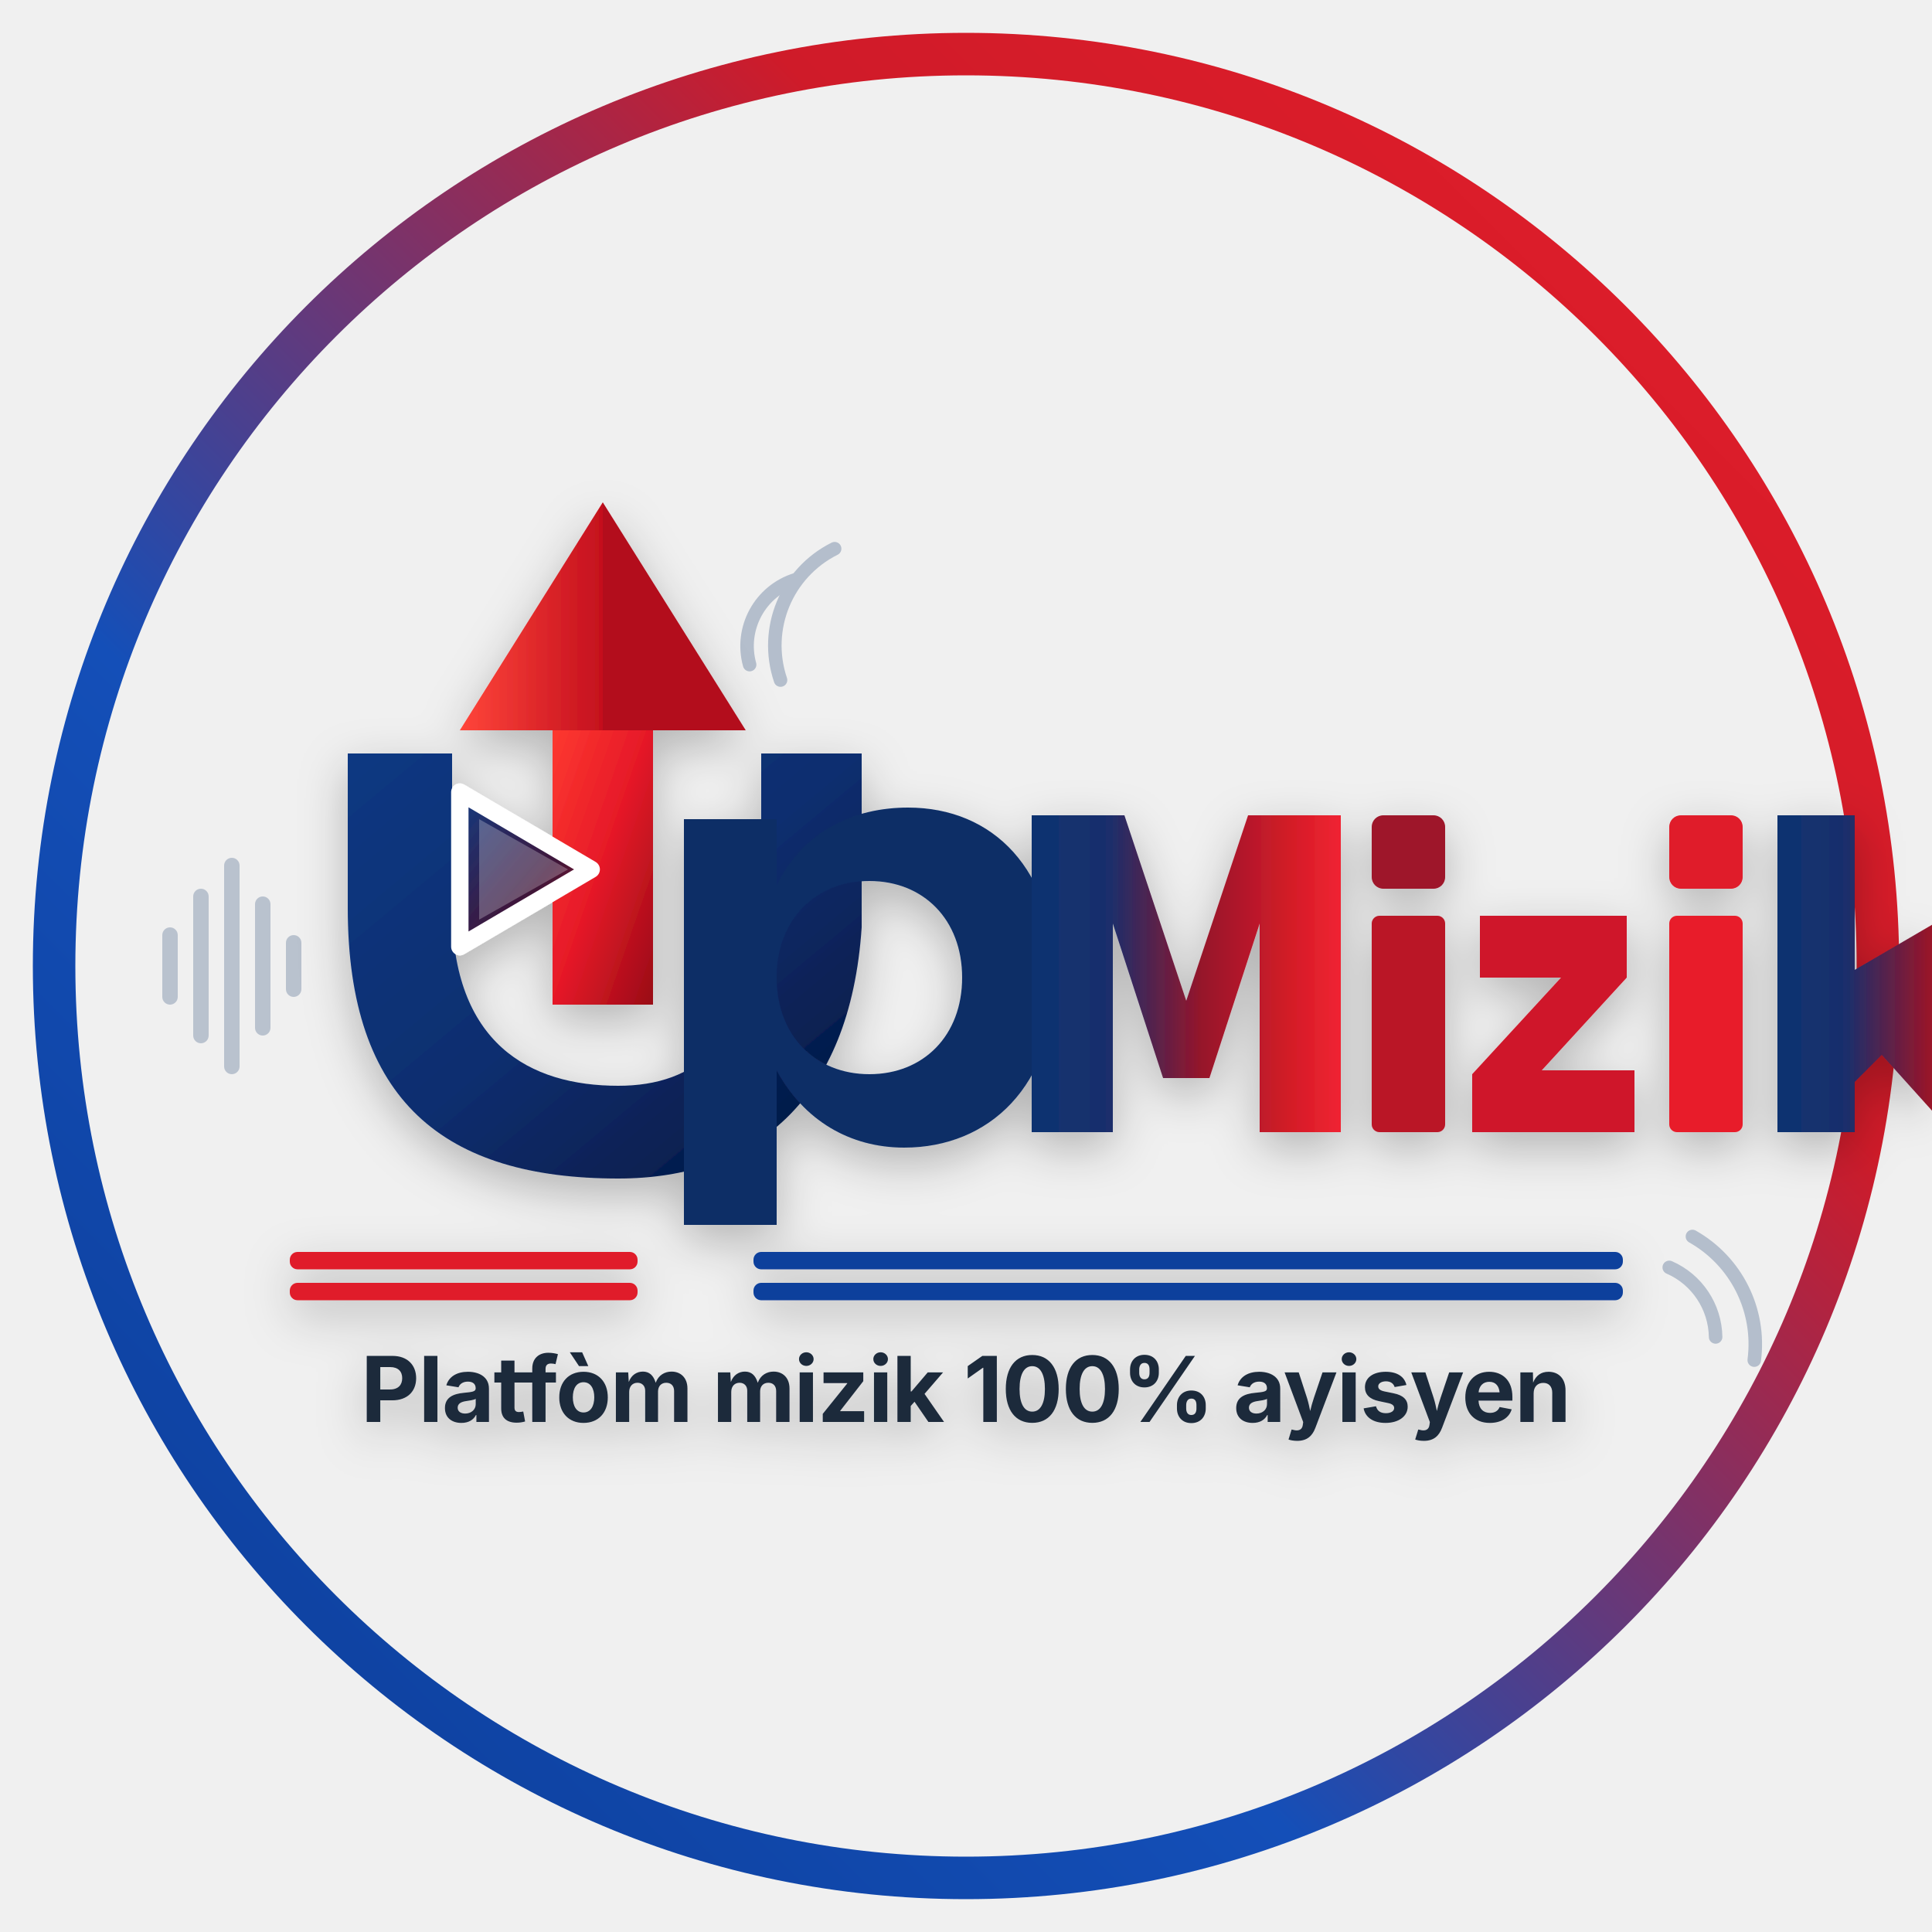
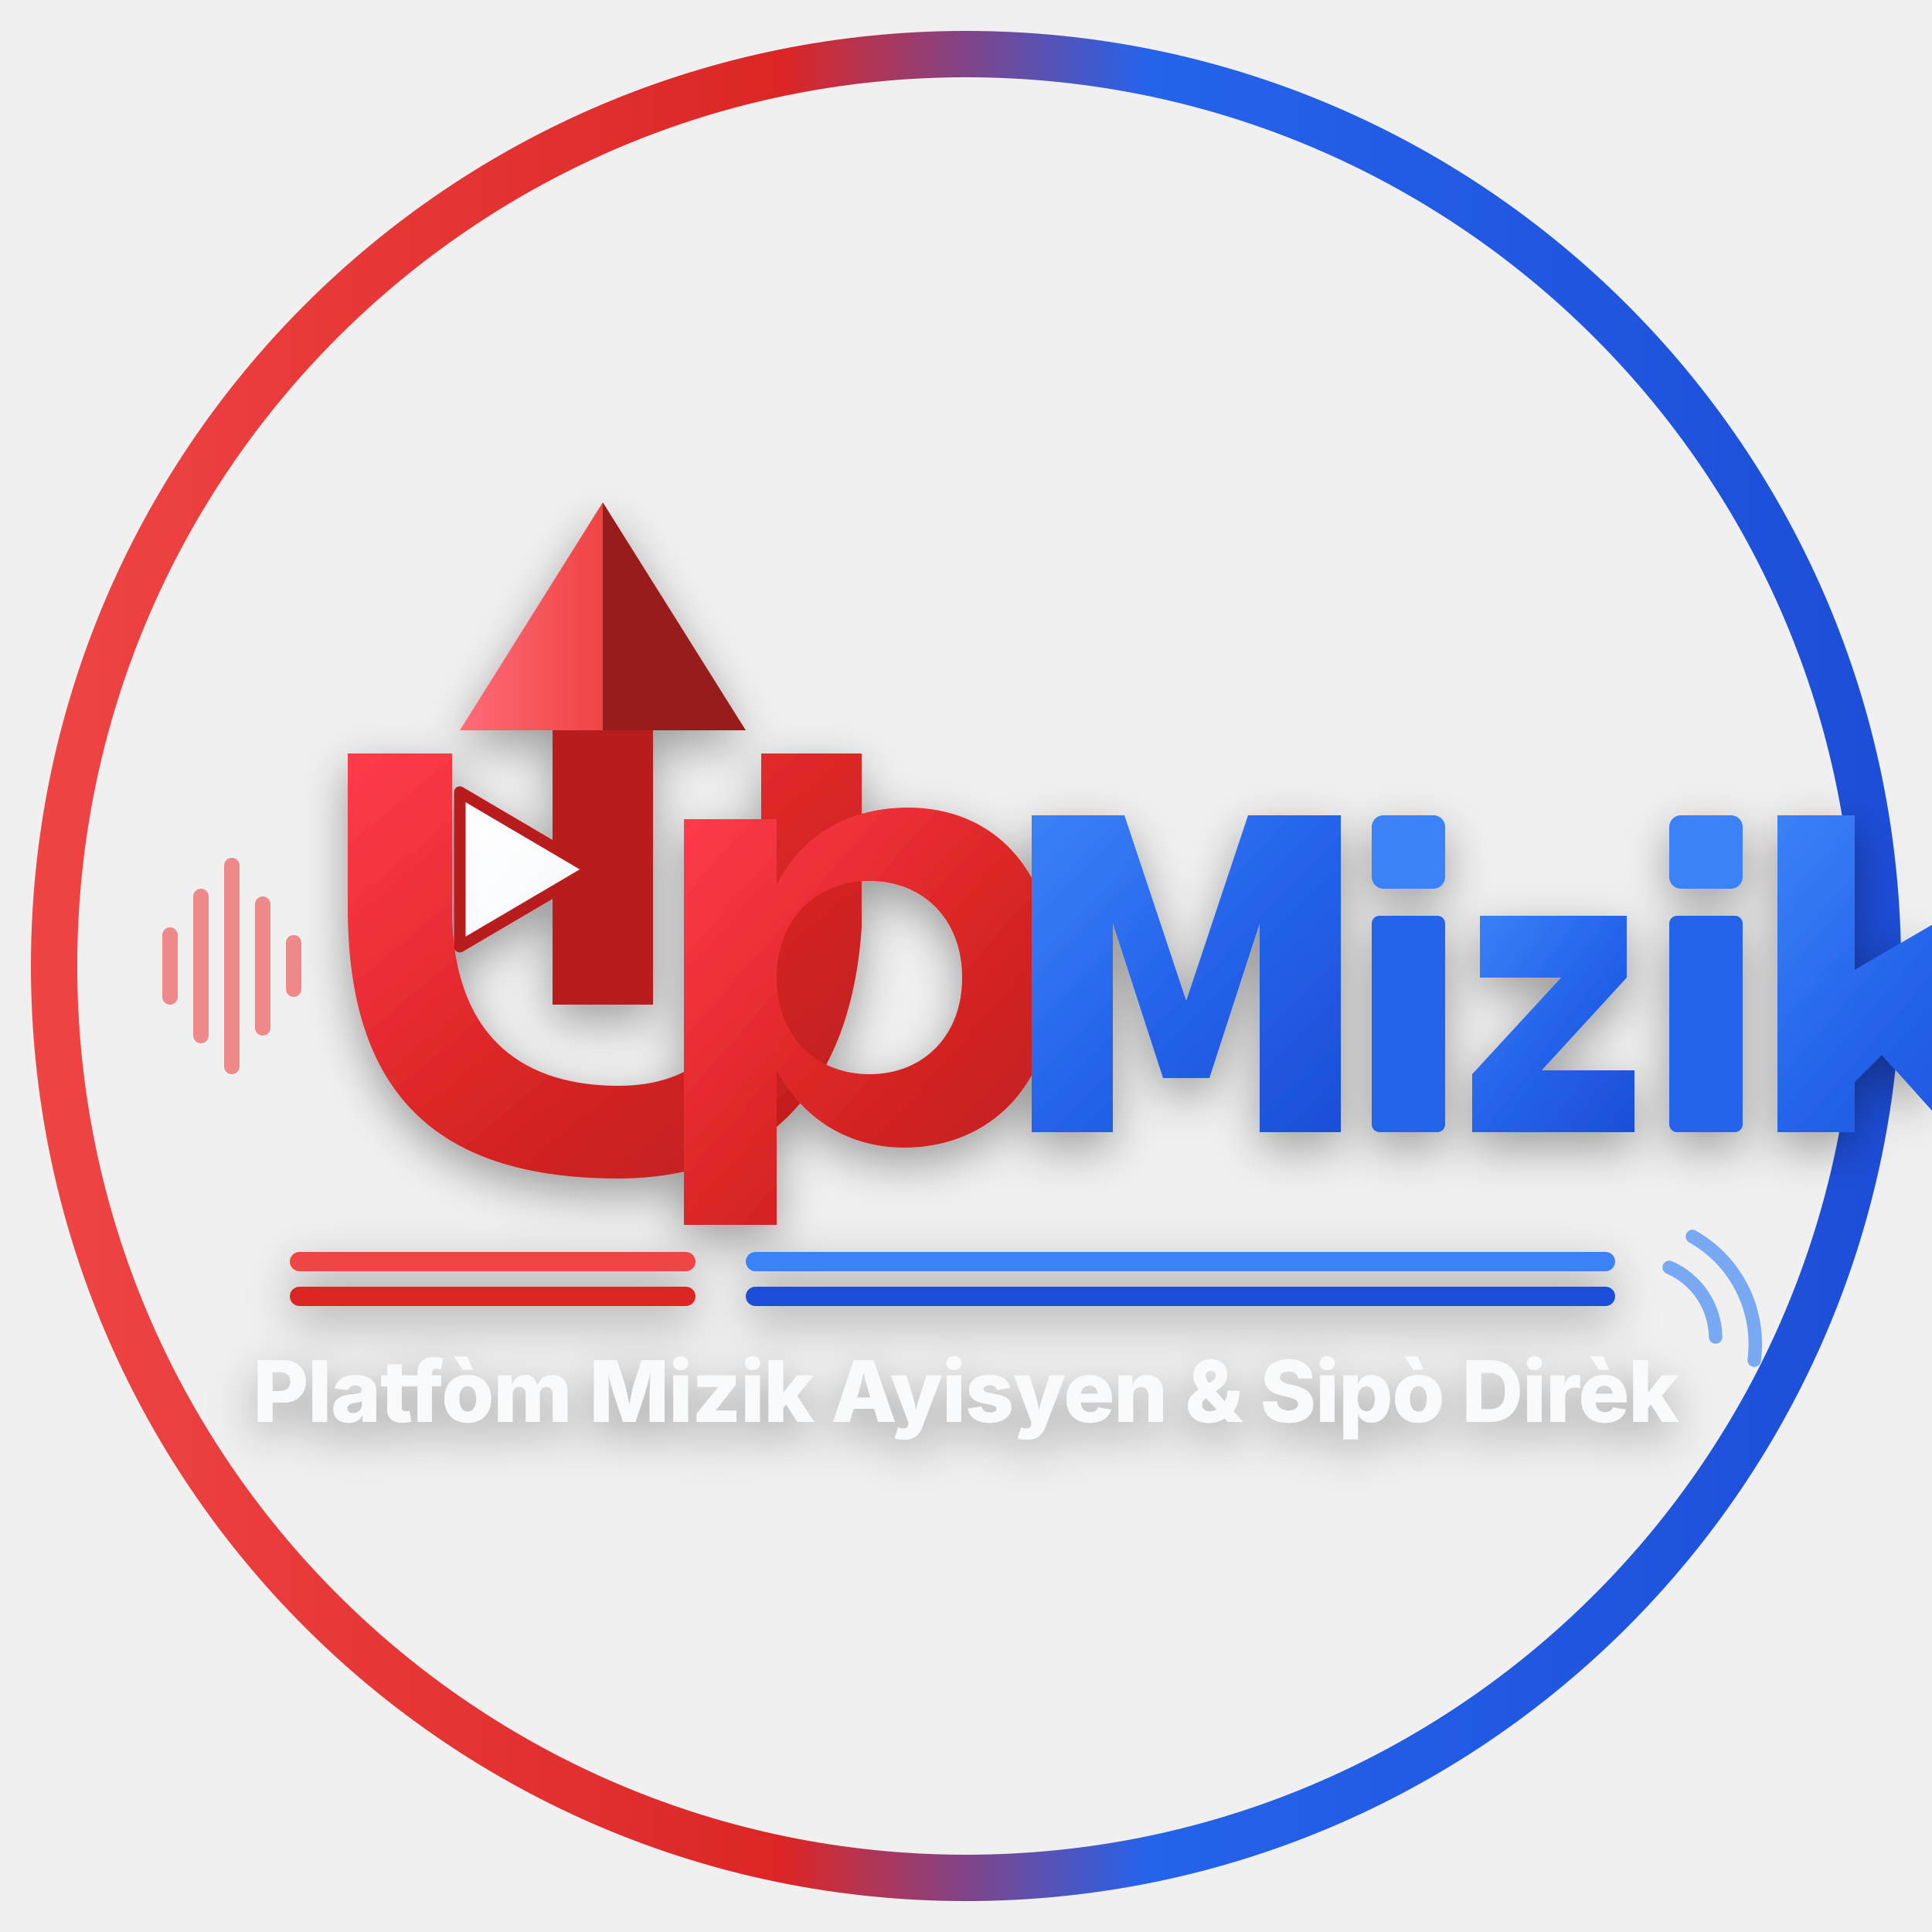
<svg xmlns="http://www.w3.org/2000/svg" viewBox="0 0 500 500" width="100%" height="100%">
  <defs>
-     <linearGradient id="ringGrad" x1="0%" y1="100%" x2="100%" y2="0%">
-       <stop offset="0%" stop-color="#0b3b95" />
-       <stop offset="35%" stop-color="#144fb8" />
-       <stop offset="70%" stop-color="#cf1b29" />
-       <stop offset="100%" stop-color="#e61e2a" />
+     <linearGradient id="ringGrad" x1="0%" y1="50%" x2="100%" y2="50%">
+       <stop offset="0%" stop-color="#ef4444" />
+       <stop offset="40%" stop-color="#dc2626" />
+       <stop offset="60%" stop-color="#2563eb" />
+       <stop offset="100%" stop-color="#1d4ed8" />
    </linearGradient>
-     <linearGradient id="arrowGrad" x1="0%" y1="0%" x2="100%" y2="100%">
-       <stop offset="0%" stop-color="#ff3b30" />
-       <stop offset="50%" stop-color="#e61928" />
-       <stop offset="100%" stop-color="#990b16" />
+     <linearGradient id="upRedGrad" x1="0%" y1="0%" x2="100%" y2="100%">
+       <stop offset="0%" stop-color="#ff3b4b" />
+       <stop offset="50%" stop-color="#dc2626" />
+       <stop offset="100%" stop-color="#b91c1c" />
    </linearGradient>
-     <linearGradient id="arrowFacet" x1="0%" y1="0%" x2="100%" y2="0%">
-       <stop offset="0%" stop-color="#ff453a" />
-       <stop offset="100%" stop-color="#c4101e" />
+     <linearGradient id="arrowFacetLight" x1="0%" y1="0%" x2="100%" y2="0%">
+       <stop offset="0%" stop-color="#ff6b78" />
+       <stop offset="100%" stop-color="#ef4444" />
    </linearGradient>
-     <linearGradient id="uGrad" x1="0%" y1="0%" x2="100%" y2="100%">
-       <stop offset="0%" stop-color="#0c3882" />
-       <stop offset="50%" stop-color="#0a2e6f" />
-       <stop offset="100%" stop-color="#04153b" />
-     </linearGradient>
-     <linearGradient id="mizikGrad" x1="0%" y1="0%" x2="100%" y2="0%">
-       <stop offset="0%" stop-color="#0d3170" />
-       <stop offset="25%" stop-color="#1a2f6c" />
-       <stop offset="55%" stop-color="#96152a" />
-       <stop offset="85%" stop-color="#d61c28" />
-       <stop offset="100%" stop-color="#f02432" />
+     <linearGradient id="mizikBlueGrad" x1="0%" y1="0%" x2="100%" y2="100%">
+       <stop offset="0%" stop-color="#3b82f6" />
+       <stop offset="50%" stop-color="#2563eb" />
+       <stop offset="100%" stop-color="#1d4ed8" />
    </linearGradient>
    <linearGradient id="playGrad" x1="0%" y1="0%" x2="100%" y2="100%">
-       <stop offset="0%" stop-color="#143c82" />
-       <stop offset="60%" stop-color="#401538" />
-       <stop offset="100%" stop-color="#ba1624" />
+       <stop offset="0%" stop-color="#ffffff" />
+       <stop offset="100%" stop-color="#f1f5f9" />
    </linearGradient>
    <filter id="subtleShadow" x="-10%" y="-10%" width="120%" height="120%">
-       <feDropShadow dx="0" dy="4" stdDeviation="6" flood-color="#000000" flood-opacity="0.25" />
+       <feDropShadow dx="0" dy="4" stdDeviation="6" flood-color="#000000" flood-opacity="0.35" />
    </filter>
  </defs>
-   <circle cx="250" cy="250" r="236" fill="none" stroke="url(#ringGrad)" stroke-width="11" />
-   <g fill="#94a3b8" opacity="0.6">
+   <circle cx="250" cy="250" r="236" fill="none" stroke="url(#ringGrad)" stroke-width="12" />
+   <g fill="#ef4444" opacity="0.6">
    <rect x="42" y="240" width="4" height="20" rx="2" />
    <rect x="50" y="230" width="4" height="40" rx="2" />
    <rect x="58" y="222" width="4" height="56" rx="2" />
    <rect x="66" y="232" width="4" height="36" rx="2" />
    <rect x="74" y="242" width="4" height="16" rx="2" />
  </g>
-   <g stroke="#94a3b8" stroke-width="3.5" fill="none" stroke-linecap="round" opacity="0.65">
-     <path d="M 194 172 A 18 18 0 0 1 206 150" />
-     <path d="M 202 176 A 28 28 0 0 1 216 142" />
-   </g>
-   <g stroke="#94a3b8" stroke-width="3.5" fill="none" stroke-linecap="round" opacity="0.65">
+   <g stroke="#3b82f6" stroke-width="3.5" fill="none" stroke-linecap="round" opacity="0.65">
    <path d="M 432 328 A 20 20 0 0 1 444 346" />
    <path d="M 438 320 A 32 32 0 0 1 454 352" />
  </g>
  <g filter="url(#subtleShadow)">
    <g transform="translate(75, 125)">
-       <path d="M 15 70 L 15 110 C 15 160 40 180 85 180 C 120 180 145 160 148 115 L 148 70 L 122 70 L 122 110 C 120 145 105 156 85 156 C 62 156 42 145 42 110 L 42 70 Z" fill="url(#uGrad)" />
+       <path d="M 15 70 L 15 110 C 15 160 40 180 85 180 C 120 180 145 160 148 115 L 148 70 L 122 70 L 122 110 C 120 145 105 156 85 156 C 62 156 42 145 42 110 L 42 70 Z" fill="url(#upRedGrad)" />
      <g>
-         <path d="M 68 60 L 68 135 L 94 135 L 94 60 Z" fill="url(#arrowGrad)" />
-         <path d="M 81 5 L 44 64 L 81 64 Z" fill="url(#arrowFacet)" />
-         <path d="M 81 5 L 118 64 L 81 64 Z" fill="#b30f1b" />
+         <path d="M 68 60 L 68 135 L 94 135 L 94 60 Z" fill="#b91c1c" />
+         <path d="M 81 5 L 44 64 L 81 64 Z" fill="url(#arrowFacetLight)" />
+         <path d="M 81 5 L 118 64 L 81 64 Z" fill="#991b1b" />
      </g>
      <g transform="translate(32, 70)">
-         <polygon points="12,10 46,30 12,50" fill="url(#playGrad)" stroke="#ffffff" stroke-width="4.5" stroke-linejoin="round" />
-         <polygon points="17,17 40,30 17,43" fill="#ffffff" opacity="0.25" />
+         <polygon points="12,10 46,30 12,50" fill="url(#playGrad)" stroke="#b91c1c" stroke-width="3" stroke-linejoin="round" />
+         <polygon points="17,17 40,30 17,43" fill="#ffffff" opacity="0.4" />
      </g>
    </g>
    <g transform="translate(175, 205)">
-       <path d="M 2 7 L 26 7 L 26 24 C 33 10 46 4 60 4 C 82 4 98 20 98 48 C 98 76 81 92 59 92 C 45 92 33 85 26 72 L 26 112 L 2 112 Z M 26 48 C 26 63 36 73 50 73 C 64 73 74 63 74 48 C 74 33 64 23 50 23 C 36 23 26 33 26 48 Z" fill="#0c2d66" />
+       <path d="M 2 7 L 26 7 L 26 24 C 33 10 46 4 60 4 C 82 4 98 20 98 48 C 98 76 81 92 59 92 C 45 92 33 85 26 72 L 26 112 L 2 112 Z M 26 48 C 26 63 36 73 50 73 C 64 73 74 63 74 48 C 74 33 64 23 50 23 C 36 23 26 33 26 48 Z" fill="url(#upRedGrad)" />
      <g transform="translate(86, 0)">
-         <path d="M 6 88 L 6 6 L 30 6 L 46 54 L 62 6 L 86 6 L 86 88 L 65 88 L 65 34 L 52 74 L 40 74 L 27 34 L 27 88 Z" fill="url(#mizikGrad)" />
-         <rect x="94" y="6" width="19" height="19" rx="3" fill="#9e1629" />
-         <rect x="94" y="32" width="19" height="56" rx="2" fill="#ba1628" />
-         <path d="M 122 32 L 160 32 L 160 48 L 138 72 L 162 72 L 162 88 L 120 88 L 120 73 L 143 48 L 122 48 Z" fill="#cf1929" />
-         <rect x="171" y="6" width="19" height="19" rx="3" fill="#e01b2a" />
-         <rect x="171" y="32" width="19" height="56" rx="2" fill="#e81e2b" />
-         <path d="M 199 6 L 219 6 L 219 46 L 243 32 L 268 32 L 241 57 L 270 88 L 244 88 L 226 68 L 219 75 L 219 88 L 199 88 Z" fill="url(#mizikGrad)" />
+         <path d="M 6 88 L 6 6 L 30 6 L 46 54 L 62 6 L 86 6 L 86 88 L 65 88 L 65 34 L 52 74 L 40 74 L 27 34 L 27 88 Z" fill="url(#mizikBlueGrad)" />
+         <rect x="94" y="6" width="19" height="19" rx="3" fill="#3b82f6" />
+         <rect x="94" y="32" width="19" height="56" rx="2" fill="#2563eb" />
+         <path d="M 122 32 L 160 32 L 160 48 L 138 72 L 162 72 L 162 88 L 120 88 L 120 73 L 143 48 L 122 48 Z" fill="url(#mizikBlueGrad)" />
+         <rect x="171" y="6" width="19" height="19" rx="3" fill="#3b82f6" />
+         <rect x="171" y="32" width="19" height="56" rx="2" fill="#2563eb" />
+         <path d="M 199 6 L 219 6 L 219 46 L 243 32 L 268 32 L 241 57 L 270 88 L 244 88 L 226 68 L 219 75 L 219 88 L 199 88 Z" fill="url(#mizikBlueGrad)" />
      </g>
    </g>
    <g transform="translate(75, 324)">
-       <rect x="0" y="0" width="90" height="4.5" rx="2" fill="#e01c29" />
-       <rect x="0" y="8" width="90" height="4.5" rx="2" fill="#e01c29" />
-       <rect x="120" y="0" width="225" height="4.5" rx="2" fill="#0d409c" />
-       <rect x="120" y="8" width="225" height="4.5" rx="2" fill="#0d409c" />
+       <rect x="0" y="0" width="105" height="5" rx="2.5" fill="#ef4444" />
+       <rect x="0" y="9" width="105" height="5" rx="2.5" fill="#dc2626" />
+       <rect x="118" y="0" width="225" height="5" rx="2.5" fill="#3b82f6" />
+       <rect x="118" y="9" width="225" height="5" rx="2.5" fill="#1d4ed8" />
    </g>
-     <text x="250" y="368" text-anchor="middle" font-family="'Cabinet Grotesk', 'Plus Jakarta Sans', -apple-system, sans-serif" font-weight="700" font-size="23.5" fill="#1e293b" letter-spacing="-0.3">
-       Platfòm mizik 100% ayisyen
+     <text x="250" y="368" text-anchor="middle" font-family="'Cabinet Grotesk', 'Plus Jakarta Sans', -apple-system, sans-serif" font-weight="800" font-size="22" fill="#f8fafc" letter-spacing="-0.2">
+       Platfòm Mizik Ayisyen &amp; Sipò Dirèk
    </text>
  </g>
</svg>
